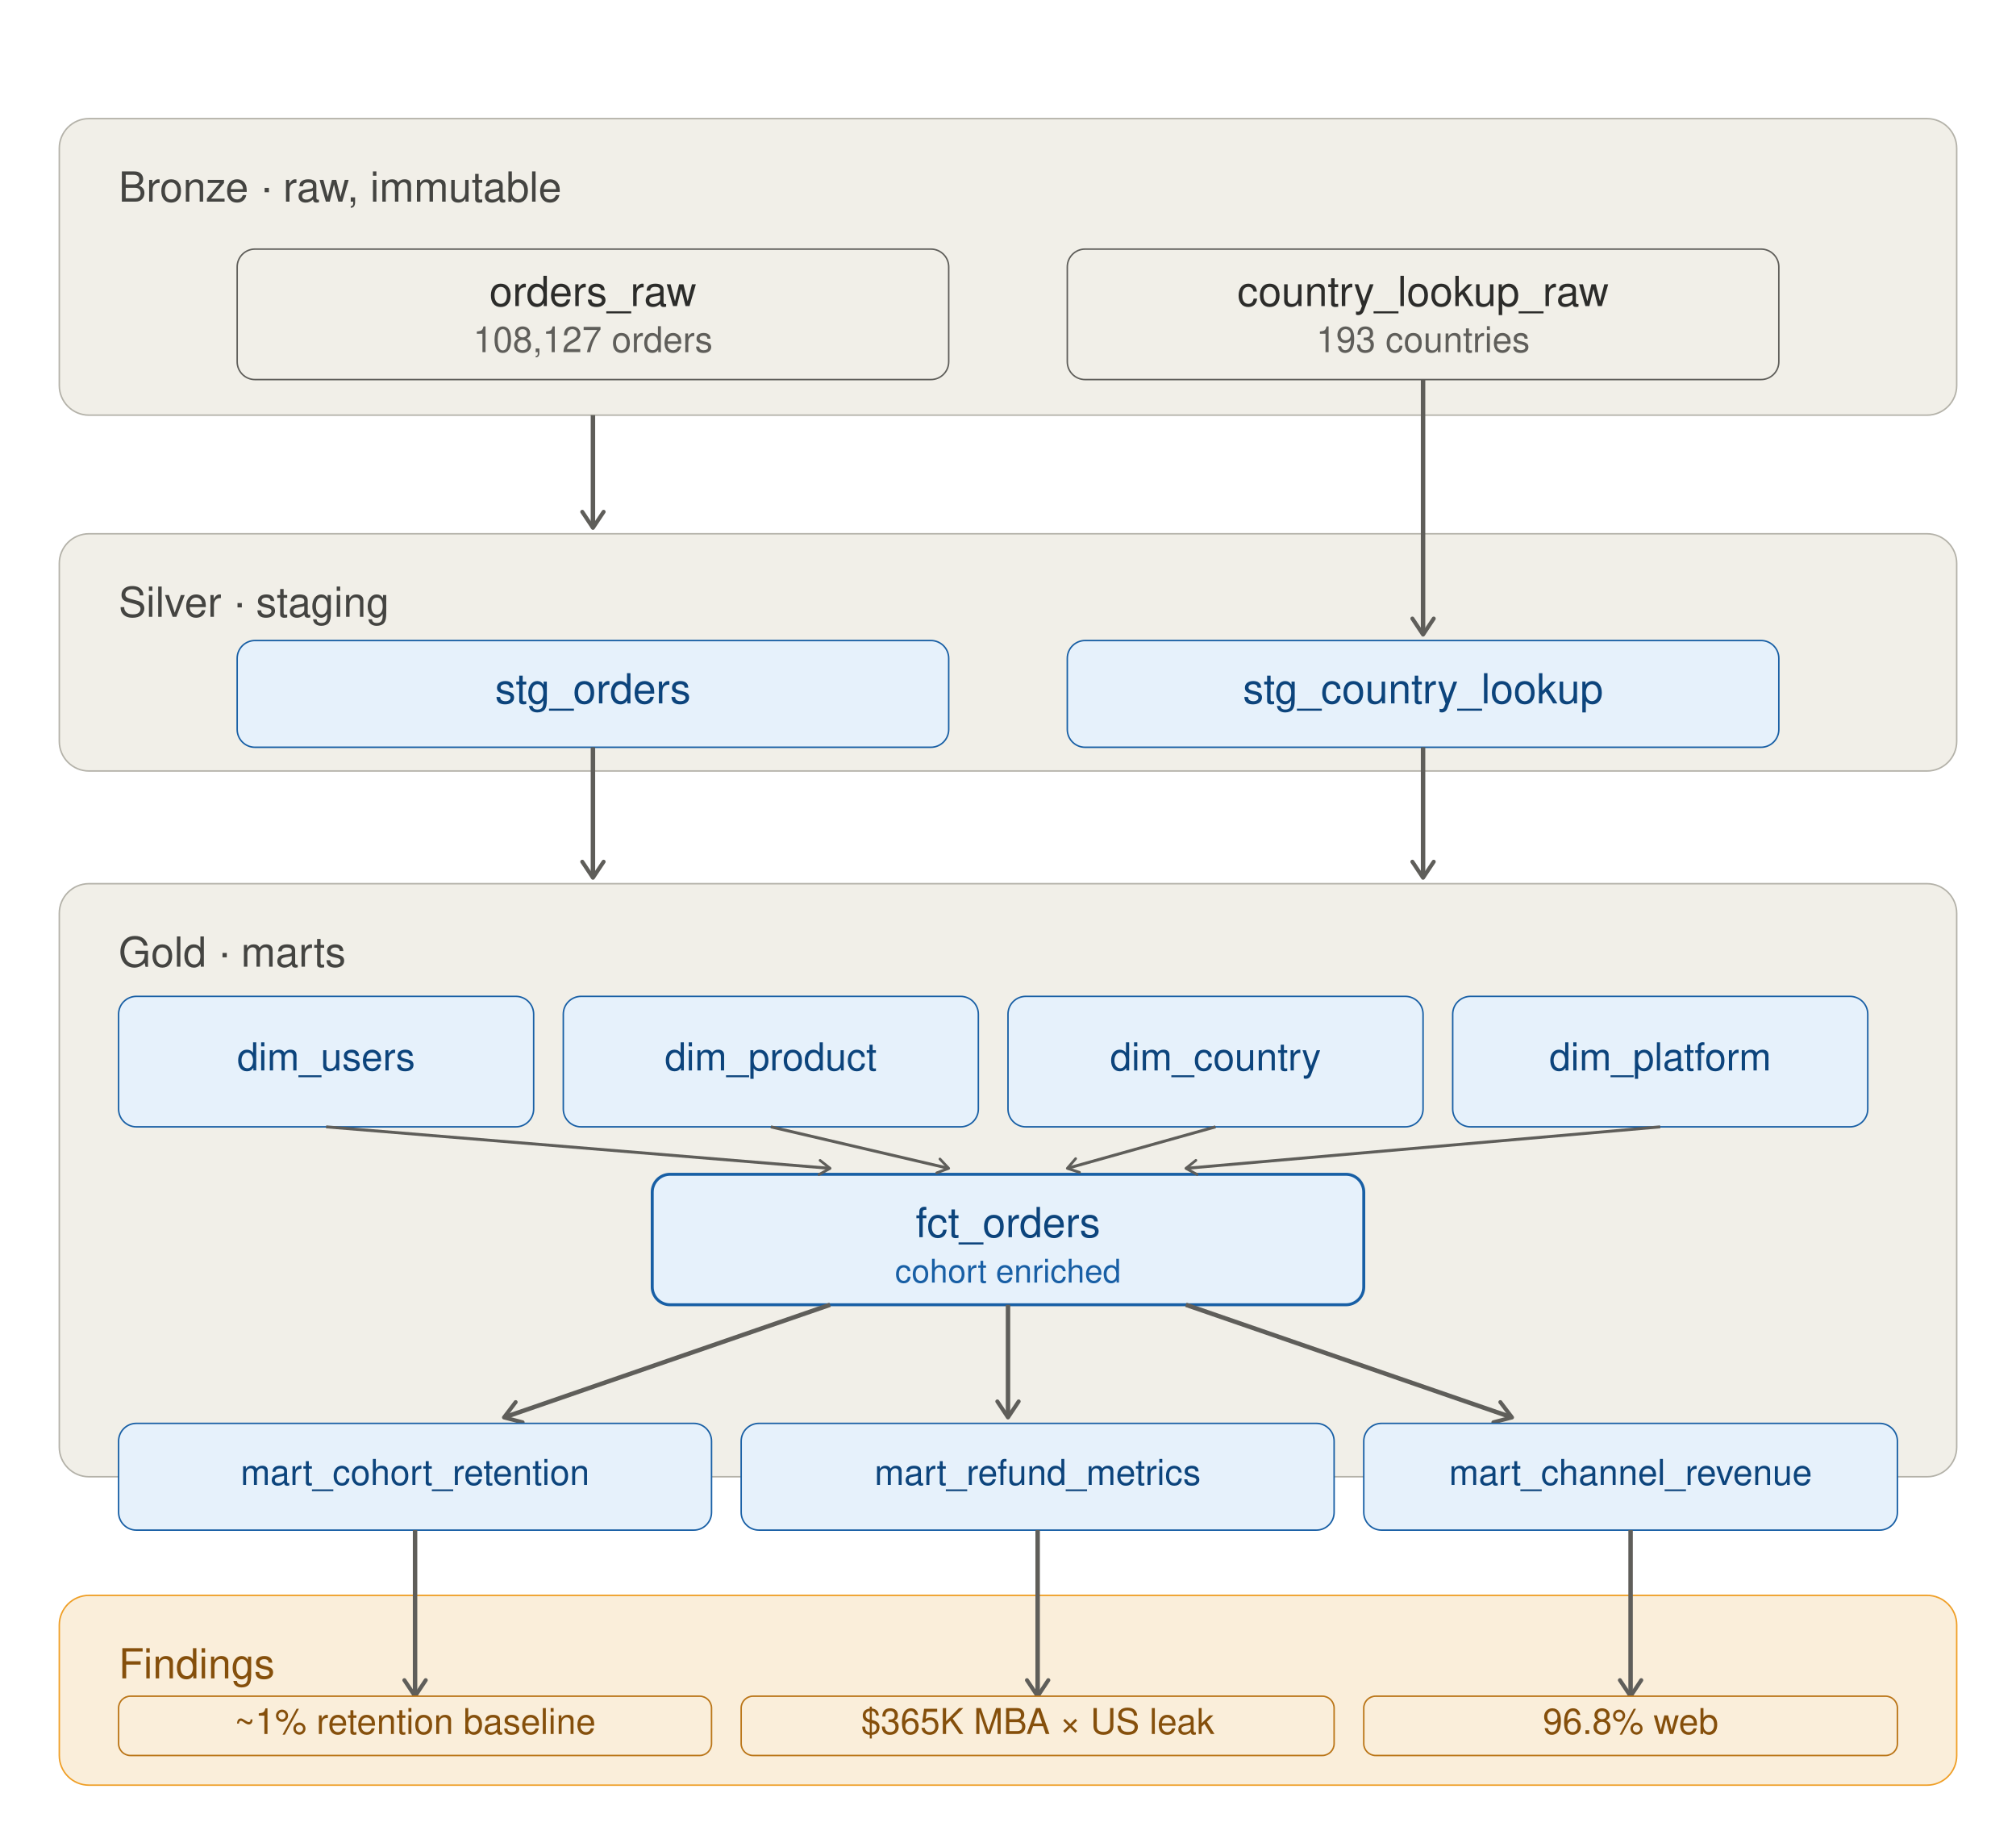
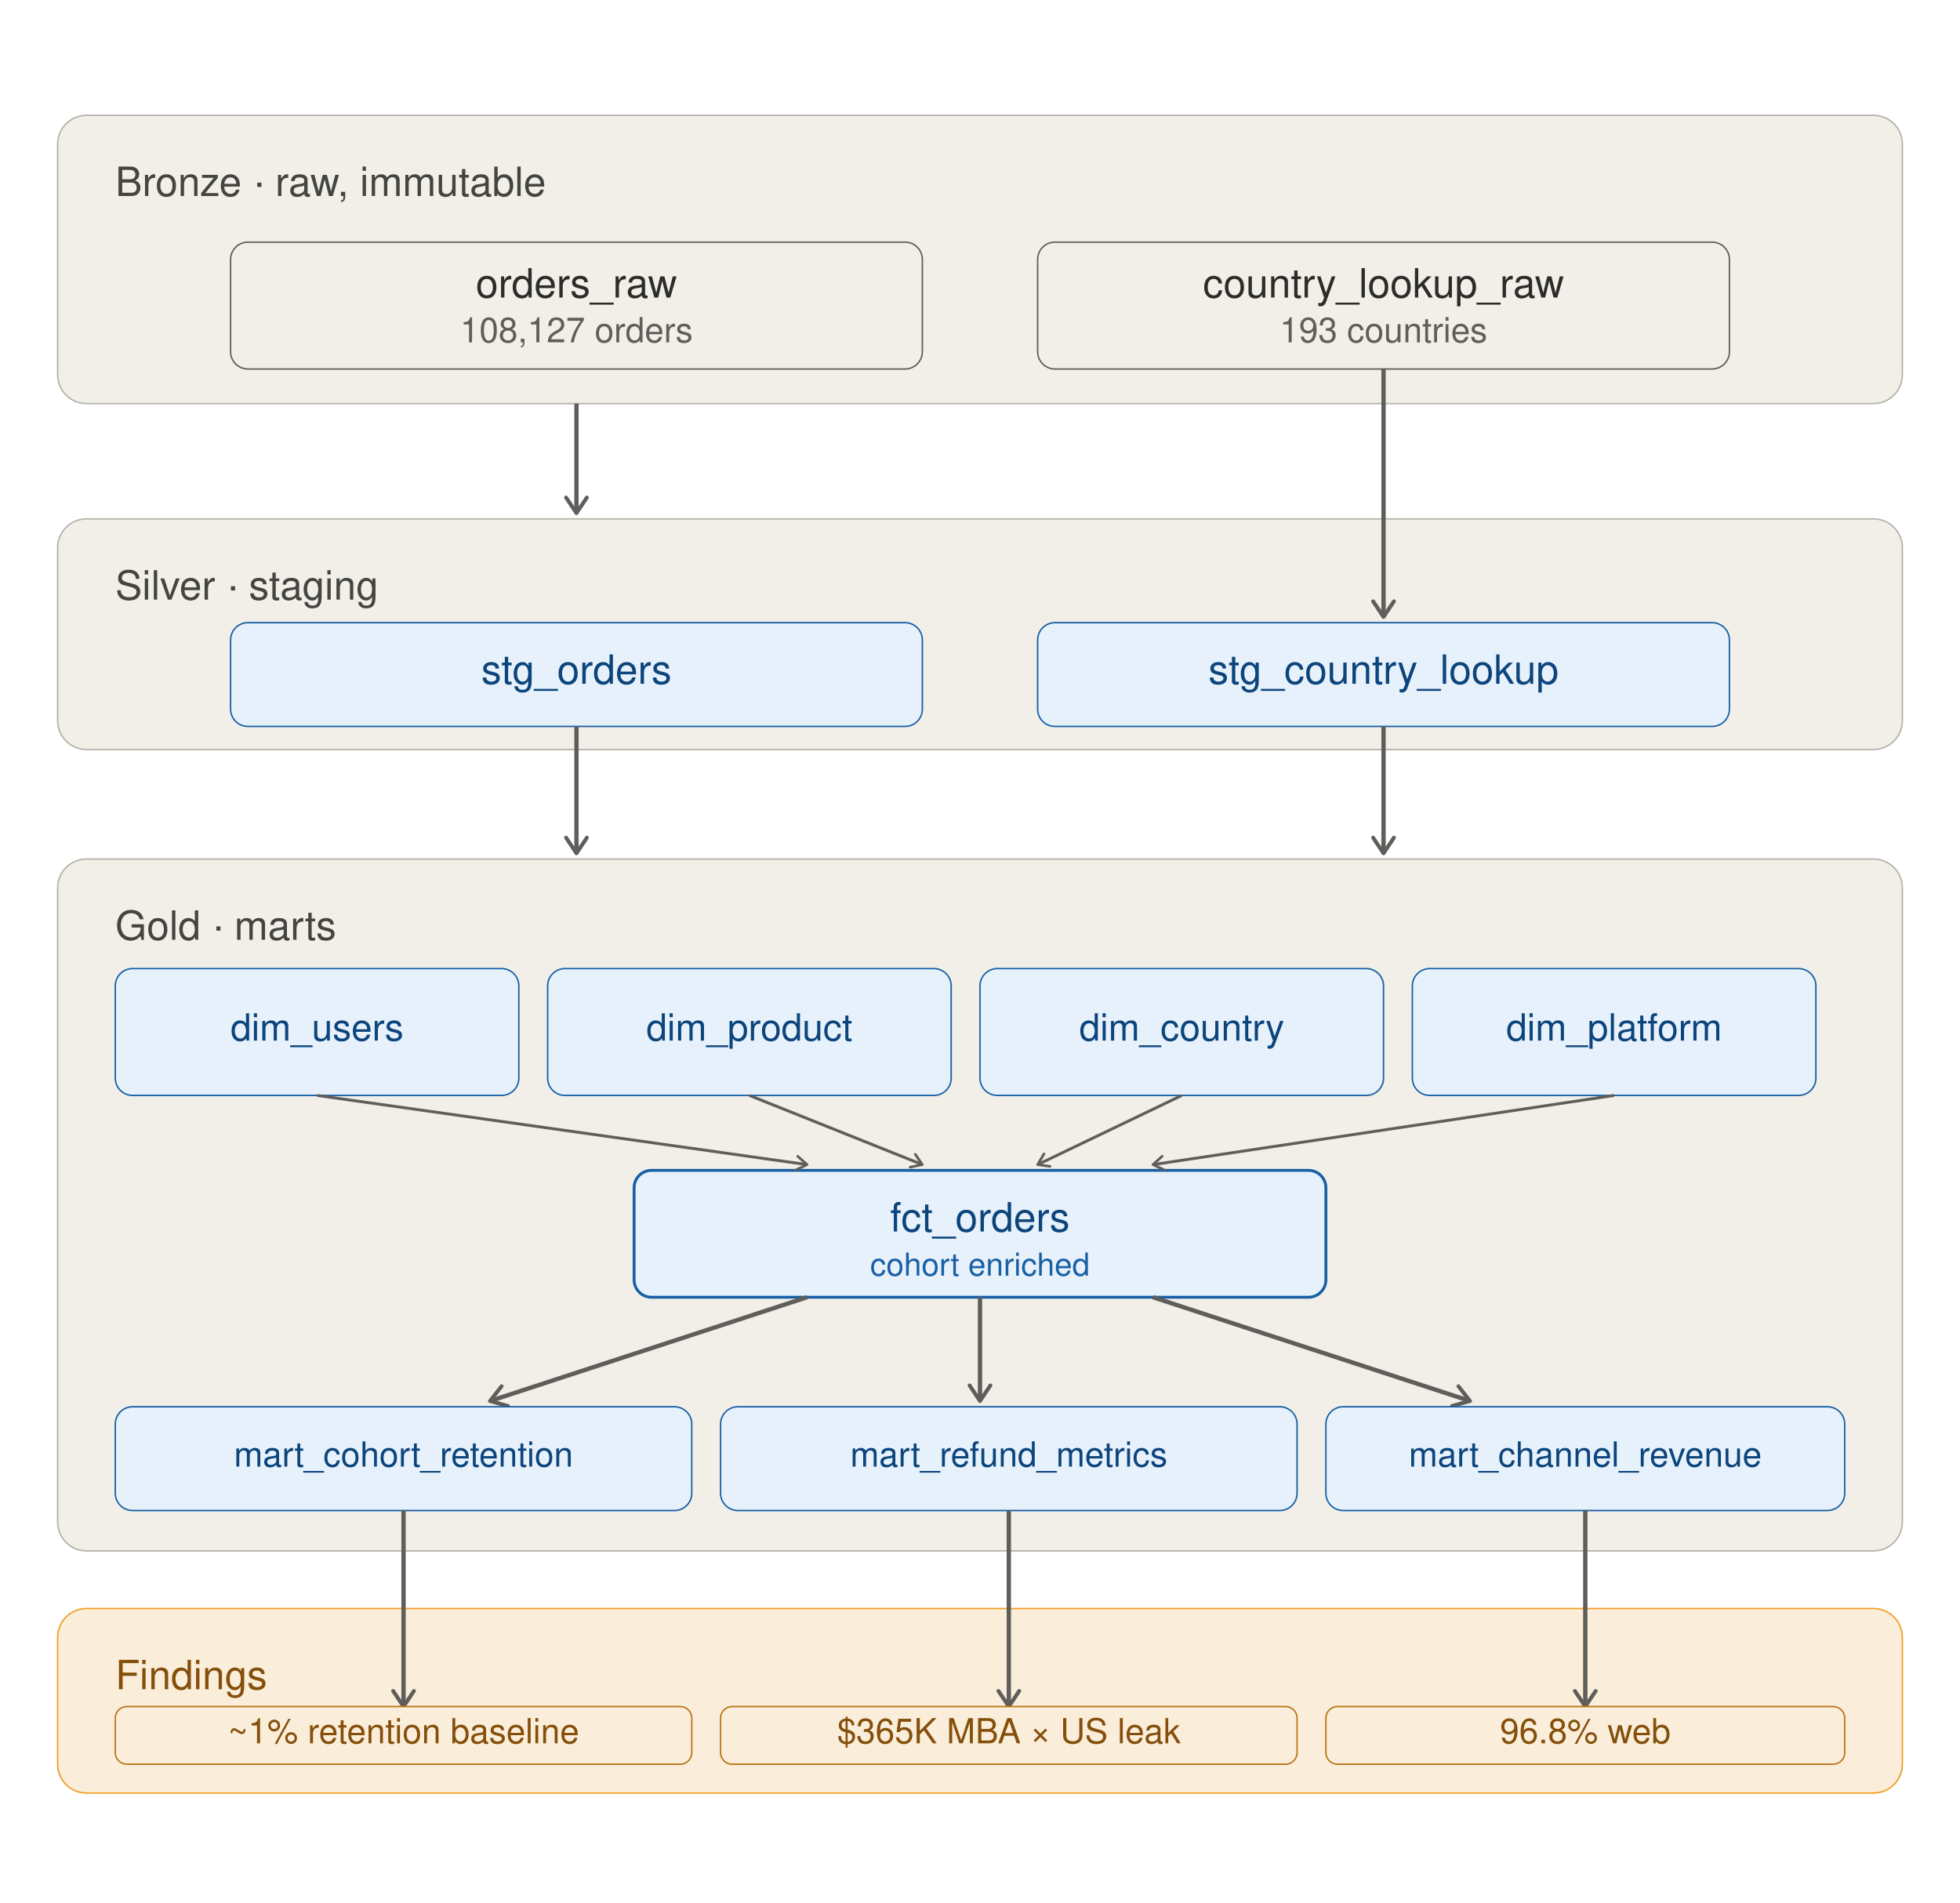
- <svg xmlns="http://www.w3.org/2000/svg" width="100%" viewBox="0 0 680 620" font-family="Helvetica, Arial, sans-serif">
+ <svg xmlns="http://www.w3.org/2000/svg" width="100%" viewBox="0 0 680 660" font-family="Helvetica, Arial, sans-serif">
  <defs>
    <marker id="arrow" viewBox="0 0 10 10" refX="8" refY="5" markerWidth="6" markerHeight="6" orient="auto-start-reverse">
      <path d="M2 1L8 5L2 9" fill="none" stroke="context-stroke" stroke-width="1.5" stroke-linecap="round" stroke-linejoin="round" />
    </marker>
  </defs>
  <rect x="20" y="40" width="640" height="100" rx="10" fill="#F1EFE8" stroke="#B4B2A9" stroke-width="0.5" />
  <text x="40" y="68" font-size="14" font-weight="500" fill="#444441">Bronze · raw, immutable</text>
  <rect x="80" y="84" width="240" height="44" rx="6" fill="#F1EFE8" stroke="#5F5E5A" stroke-width="0.5" />
  <text x="200" y="100" font-size="14" font-weight="500" fill="#2C2C2A" text-anchor="middle" dominant-baseline="central">orders_raw</text>
  <text x="200" y="116" font-size="12" fill="#5F5E5A" text-anchor="middle" dominant-baseline="central">108,127 orders</text>
  <rect x="360" y="84" width="240" height="44" rx="6" fill="#F1EFE8" stroke="#5F5E5A" stroke-width="0.5" />
  <text x="480" y="100" font-size="14" font-weight="500" fill="#2C2C2A" text-anchor="middle" dominant-baseline="central">country_lookup_raw</text>
  <text x="480" y="116" font-size="12" fill="#5F5E5A" text-anchor="middle" dominant-baseline="central">193 countries</text>
  <line x1="200" y1="140" x2="200" y2="178" stroke="#5F5E5A" stroke-width="1.5" marker-end="url(#arrow)" />
  <rect x="20" y="180" width="640" height="80" rx="10" fill="#F1EFE8" stroke="#B4B2A9" stroke-width="0.5" />
  <text x="40" y="208" font-size="14" font-weight="500" fill="#444441">Silver · staging</text>
  <rect x="80" y="216" width="240" height="36" rx="6" fill="#E6F1FB" stroke="#185FA5" stroke-width="0.5" />
  <text x="200" y="234" font-size="14" font-weight="500" fill="#0C447C" text-anchor="middle" dominant-baseline="central">stg_orders</text>
  <rect x="360" y="216" width="240" height="36" rx="6" fill="#E6F1FB" stroke="#185FA5" stroke-width="0.5" />
  <text x="480" y="234" font-size="14" font-weight="500" fill="#0C447C" text-anchor="middle" dominant-baseline="central">stg_country_lookup</text>
  <line x1="200" y1="252" x2="200" y2="296" stroke="#5F5E5A" stroke-width="1.5" marker-end="url(#arrow)" />
  <line x1="480" y1="128" x2="480" y2="214" stroke="#5F5E5A" stroke-width="1.5" marker-end="url(#arrow)" />
  <line x1="480" y1="252" x2="480" y2="296" stroke="#5F5E5A" stroke-width="1.5" marker-end="url(#arrow)" />
-   <rect x="20" y="298" width="640" height="200" rx="10" fill="#F1EFE8" stroke="#B4B2A9" stroke-width="0.5" />
+   <rect x="20" y="298" width="640" height="240" rx="10" fill="#F1EFE8" stroke="#B4B2A9" stroke-width="0.5" />
  <text x="40" y="326" font-size="14" font-weight="500" fill="#444441">Gold · marts</text>
  <rect x="40" y="336" width="140" height="44" rx="6" fill="#E6F1FB" stroke="#185FA5" stroke-width="0.5" />
  <text x="110" y="358" font-size="13" font-weight="500" fill="#0C447C" text-anchor="middle" dominant-baseline="central">dim_users</text>
  <rect x="190" y="336" width="140" height="44" rx="6" fill="#E6F1FB" stroke="#185FA5" stroke-width="0.5" />
  <text x="260" y="358" font-size="13" font-weight="500" fill="#0C447C" text-anchor="middle" dominant-baseline="central">dim_product</text>
  <rect x="340" y="336" width="140" height="44" rx="6" fill="#E6F1FB" stroke="#185FA5" stroke-width="0.5" />
  <text x="410" y="358" font-size="13" font-weight="500" fill="#0C447C" text-anchor="middle" dominant-baseline="central">dim_country</text>
  <rect x="490" y="336" width="140" height="44" rx="6" fill="#E6F1FB" stroke="#185FA5" stroke-width="0.5" />
  <text x="560" y="358" font-size="13" font-weight="500" fill="#0C447C" text-anchor="middle" dominant-baseline="central">dim_platform</text>
-   <rect x="220" y="396" width="240" height="44" rx="6" fill="#E6F1FB" stroke="#185FA5" stroke-width="1" />
-   <text x="340" y="414" font-size="14" font-weight="500" fill="#0C447C" text-anchor="middle" dominant-baseline="central">fct_orders</text>
-   <text x="340" y="430" font-size="11" fill="#185FA5" text-anchor="middle" dominant-baseline="central">cohort enriched</text>
-   <line x1="110" y1="380" x2="280" y2="394" stroke="#5F5E5A" stroke-width="1" marker-end="url(#arrow)" />
-   <line x1="260" y1="380" x2="320" y2="394" stroke="#5F5E5A" stroke-width="1" marker-end="url(#arrow)" />
-   <line x1="410" y1="380" x2="360" y2="394" stroke="#5F5E5A" stroke-width="1" marker-end="url(#arrow)" />
-   <line x1="560" y1="380" x2="400" y2="394" stroke="#5F5E5A" stroke-width="1" marker-end="url(#arrow)" />
-   <line x1="280" y1="440" x2="170" y2="478" stroke="#5F5E5A" stroke-width="1.5" marker-end="url(#arrow)" />
-   <line x1="340" y1="440" x2="340" y2="478" stroke="#5F5E5A" stroke-width="1.5" marker-end="url(#arrow)" />
-   <line x1="400" y1="440" x2="510" y2="478" stroke="#5F5E5A" stroke-width="1.5" marker-end="url(#arrow)" />
-   <rect x="40" y="480" width="200" height="36" rx="6" fill="#E6F1FB" stroke="#185FA5" stroke-width="0.5" />
-   <text x="140" y="498" font-size="12" font-weight="500" fill="#0C447C" text-anchor="middle" dominant-baseline="central">mart_cohort_retention</text>
-   <rect x="250" y="480" width="200" height="36" rx="6" fill="#E6F1FB" stroke="#185FA5" stroke-width="0.5" />
-   <text x="350" y="498" font-size="12" font-weight="500" fill="#0C447C" text-anchor="middle" dominant-baseline="central">mart_refund_metrics</text>
-   <rect x="460" y="480" width="180" height="36" rx="6" fill="#E6F1FB" stroke="#185FA5" stroke-width="0.5" />
-   <text x="550" y="498" font-size="12" font-weight="500" fill="#0C447C" text-anchor="middle" dominant-baseline="central">mart_channel_revenue</text>
-   <rect x="20" y="538" width="640" height="64" rx="10" fill="#FAEEDA" stroke="#EF9F27" stroke-width="0.5" />
-   <text x="40" y="566" font-size="14" font-weight="500" fill="#854F0B">Findings</text>
-   <line x1="140" y1="516" x2="140" y2="572" stroke="#5F5E5A" stroke-width="1.5" marker-end="url(#arrow)" />
-   <line x1="350" y1="516" x2="350" y2="572" stroke="#5F5E5A" stroke-width="1.5" marker-end="url(#arrow)" />
-   <line x1="550" y1="516" x2="550" y2="572" stroke="#5F5E5A" stroke-width="1.5" marker-end="url(#arrow)" />
-   <rect x="40" y="572" width="200" height="20" rx="4" fill="#FAEEDA" stroke="#BA7517" stroke-width="0.5" />
-   <text x="140" y="582" font-size="12" fill="#854F0B" text-anchor="middle" dominant-baseline="central">~1% retention baseline</text>
-   <rect x="250" y="572" width="200" height="20" rx="4" fill="#FAEEDA" stroke="#BA7517" stroke-width="0.5" />
-   <text x="350" y="582" font-size="12" fill="#854F0B" text-anchor="middle" dominant-baseline="central">$365K MBA × US leak</text>
-   <rect x="460" y="572" width="180" height="20" rx="4" fill="#FAEEDA" stroke="#BA7517" stroke-width="0.5" />
-   <text x="550" y="582" font-size="12" fill="#854F0B" text-anchor="middle" dominant-baseline="central">96.8% web</text>
+   <rect x="220" y="406" width="240" height="44" rx="6" fill="#E6F1FB" stroke="#185FA5" stroke-width="1" />
+   <text x="340" y="424" font-size="14" font-weight="500" fill="#0C447C" text-anchor="middle" dominant-baseline="central">fct_orders</text>
+   <text x="340" y="440" font-size="11" fill="#185FA5" text-anchor="middle" dominant-baseline="central">cohort enriched</text>
+   <line x1="110" y1="380" x2="280" y2="404" stroke="#5F5E5A" stroke-width="1" marker-end="url(#arrow)" />
+   <line x1="260" y1="380" x2="320" y2="404" stroke="#5F5E5A" stroke-width="1" marker-end="url(#arrow)" />
+   <line x1="410" y1="380" x2="360" y2="404" stroke="#5F5E5A" stroke-width="1" marker-end="url(#arrow)" />
+   <line x1="560" y1="380" x2="400" y2="404" stroke="#5F5E5A" stroke-width="1" marker-end="url(#arrow)" />
+   <line x1="280" y1="450" x2="170" y2="486" stroke="#5F5E5A" stroke-width="1.5" marker-end="url(#arrow)" />
+   <line x1="340" y1="450" x2="340" y2="486" stroke="#5F5E5A" stroke-width="1.5" marker-end="url(#arrow)" />
+   <line x1="400" y1="450" x2="510" y2="486" stroke="#5F5E5A" stroke-width="1.5" marker-end="url(#arrow)" />
+   <rect x="40" y="488" width="200" height="36" rx="6" fill="#E6F1FB" stroke="#185FA5" stroke-width="0.5" />
+   <text x="140" y="506" font-size="12" font-weight="500" fill="#0C447C" text-anchor="middle" dominant-baseline="central">mart_cohort_retention</text>
+   <rect x="250" y="488" width="200" height="36" rx="6" fill="#E6F1FB" stroke="#185FA5" stroke-width="0.5" />
+   <text x="350" y="506" font-size="12" font-weight="500" fill="#0C447C" text-anchor="middle" dominant-baseline="central">mart_refund_metrics</text>
+   <rect x="460" y="488" width="180" height="36" rx="6" fill="#E6F1FB" stroke="#185FA5" stroke-width="0.5" />
+   <text x="550" y="506" font-size="12" font-weight="500" fill="#0C447C" text-anchor="middle" dominant-baseline="central">mart_channel_revenue</text>
+   <rect x="20" y="558" width="640" height="64" rx="10" fill="#FAEEDA" stroke="#EF9F27" stroke-width="0.5" />
+   <text x="40" y="586" font-size="14" font-weight="500" fill="#854F0B">Findings</text>
+   <line x1="140" y1="524" x2="140" y2="592" stroke="#5F5E5A" stroke-width="1.5" marker-end="url(#arrow)" />
+   <line x1="350" y1="524" x2="350" y2="592" stroke="#5F5E5A" stroke-width="1.5" marker-end="url(#arrow)" />
+   <line x1="550" y1="524" x2="550" y2="592" stroke="#5F5E5A" stroke-width="1.5" marker-end="url(#arrow)" />
+   <rect x="40" y="592" width="200" height="20" rx="4" fill="#FAEEDA" stroke="#BA7517" stroke-width="0.5" />
+   <text x="140" y="602" font-size="12" fill="#854F0B" text-anchor="middle" dominant-baseline="central">~1% retention baseline</text>
+   <rect x="250" y="592" width="200" height="20" rx="4" fill="#FAEEDA" stroke="#BA7517" stroke-width="0.5" />
+   <text x="350" y="602" font-size="12" fill="#854F0B" text-anchor="middle" dominant-baseline="central">$365K MBA × US leak</text>
+   <rect x="460" y="592" width="180" height="20" rx="4" fill="#FAEEDA" stroke="#BA7517" stroke-width="0.5" />
+   <text x="550" y="602" font-size="12" fill="#854F0B" text-anchor="middle" dominant-baseline="central">96.8% web</text>
</svg>
